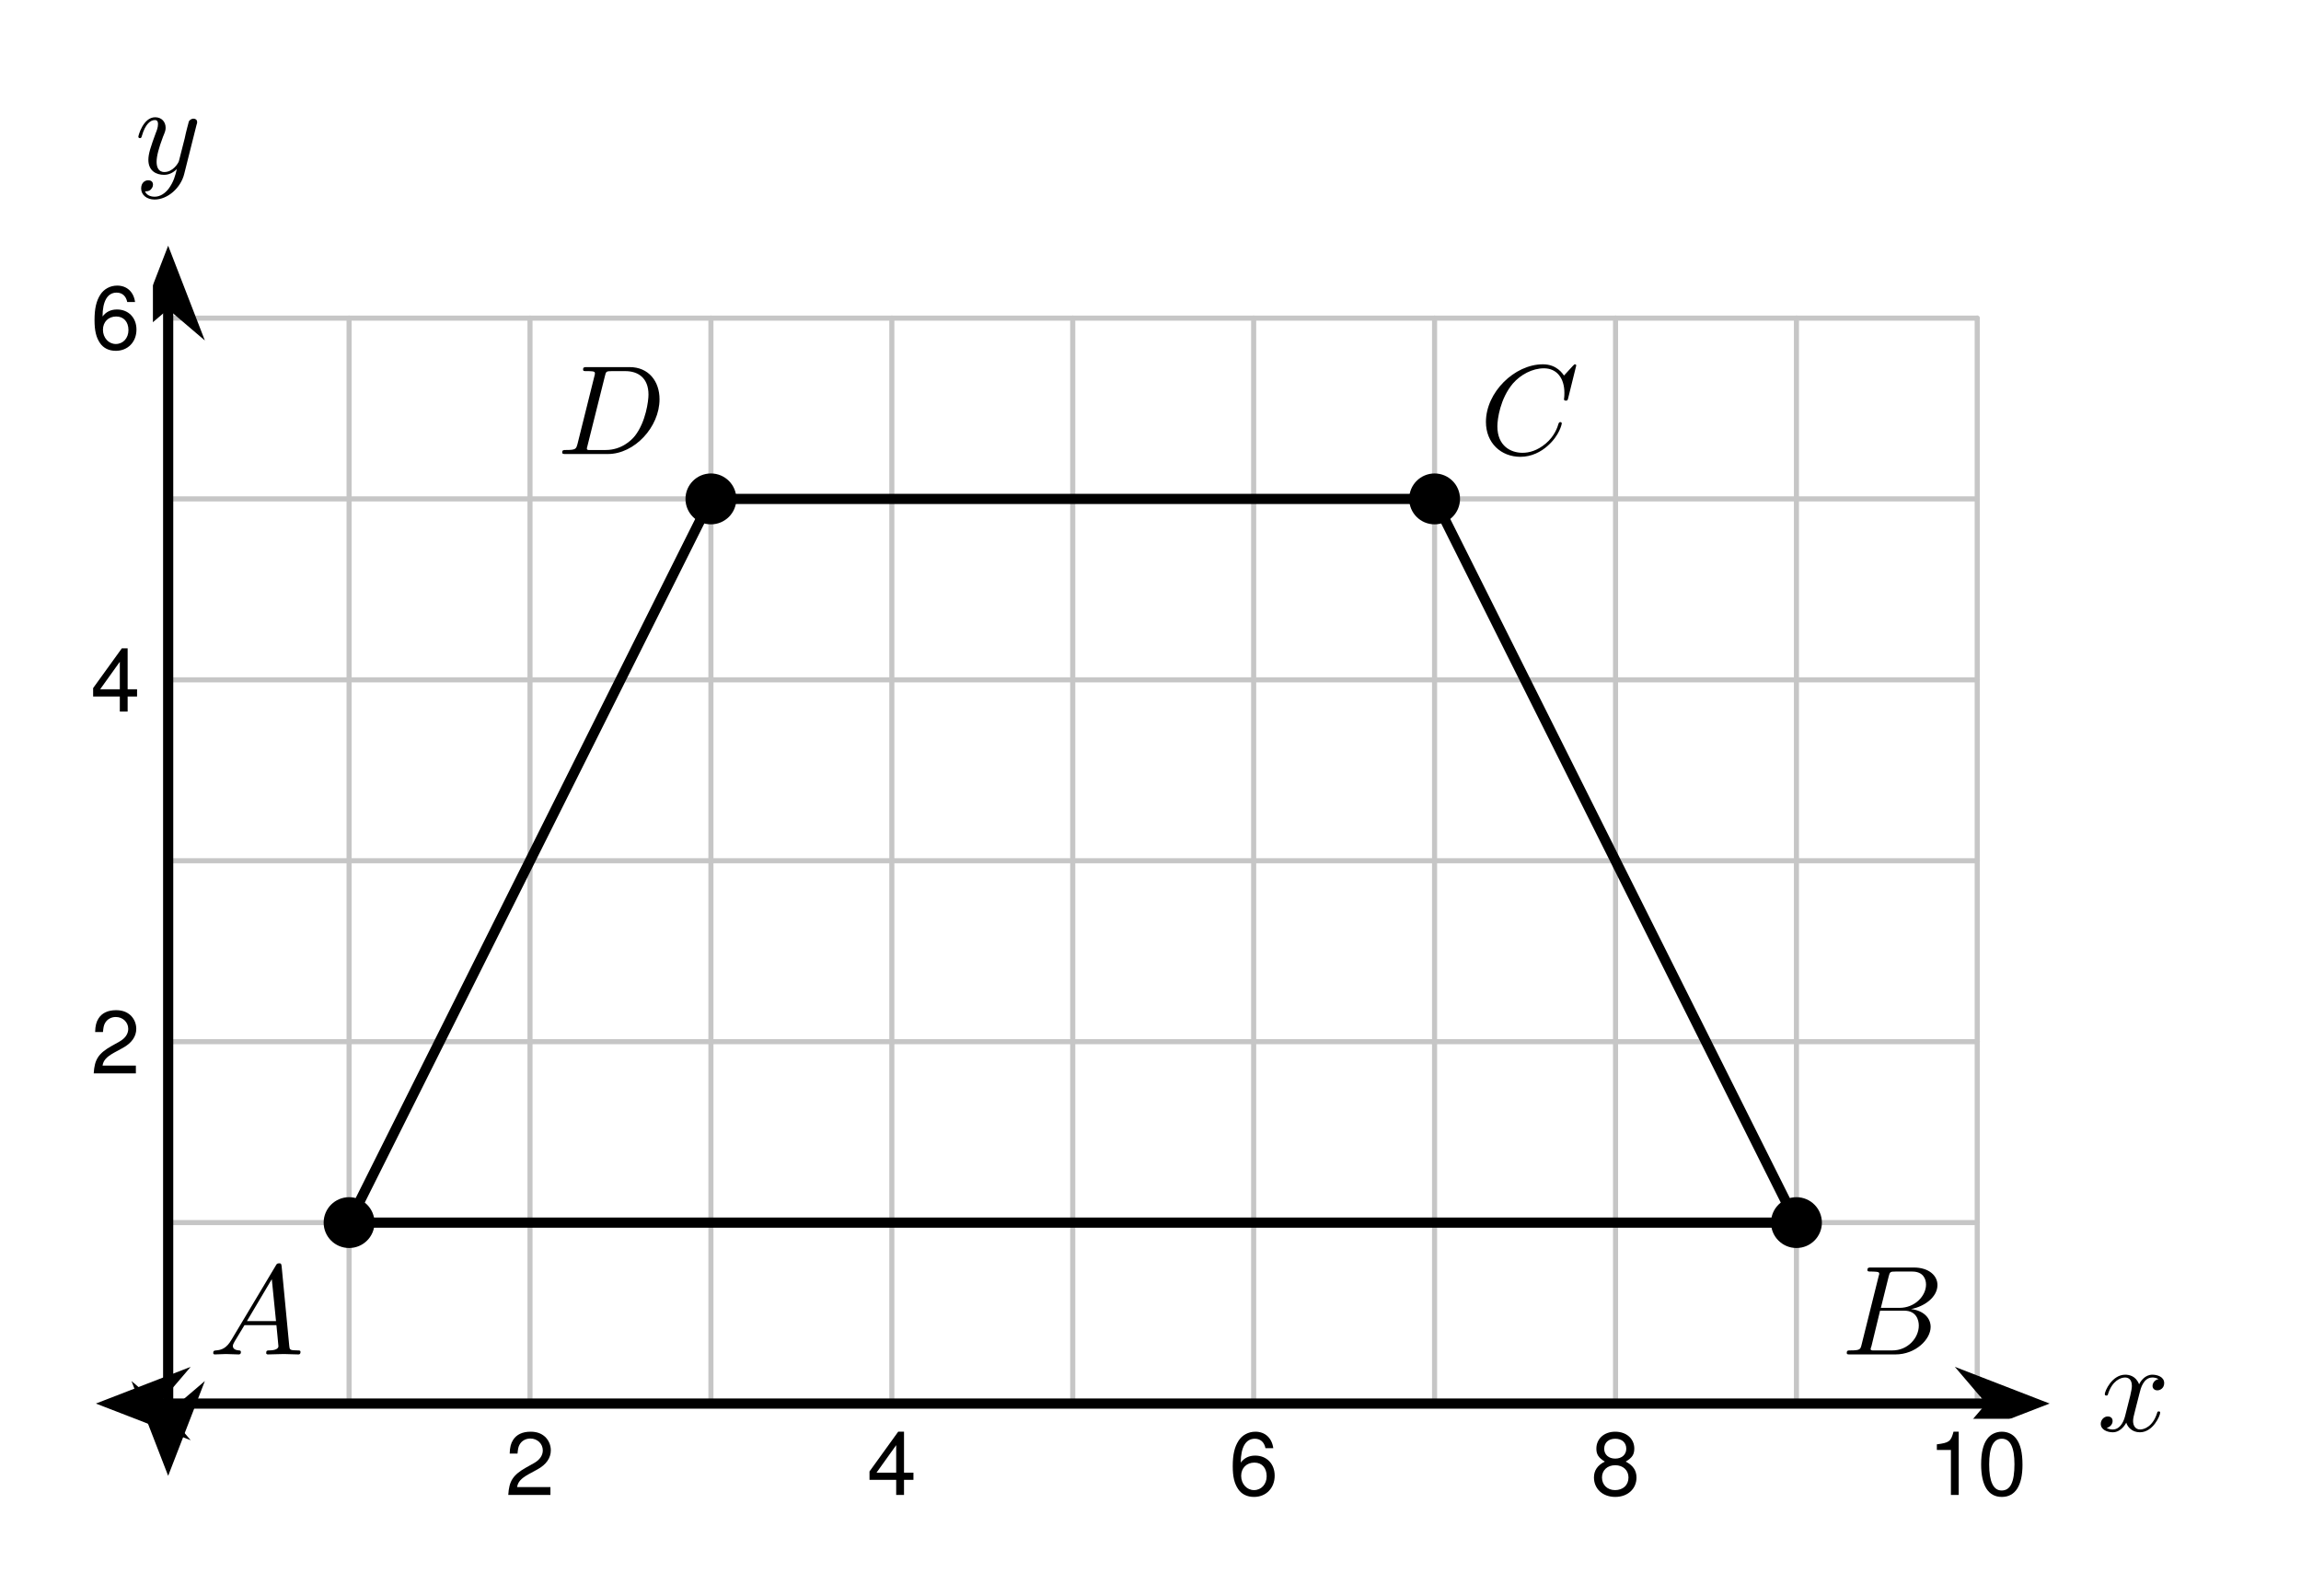
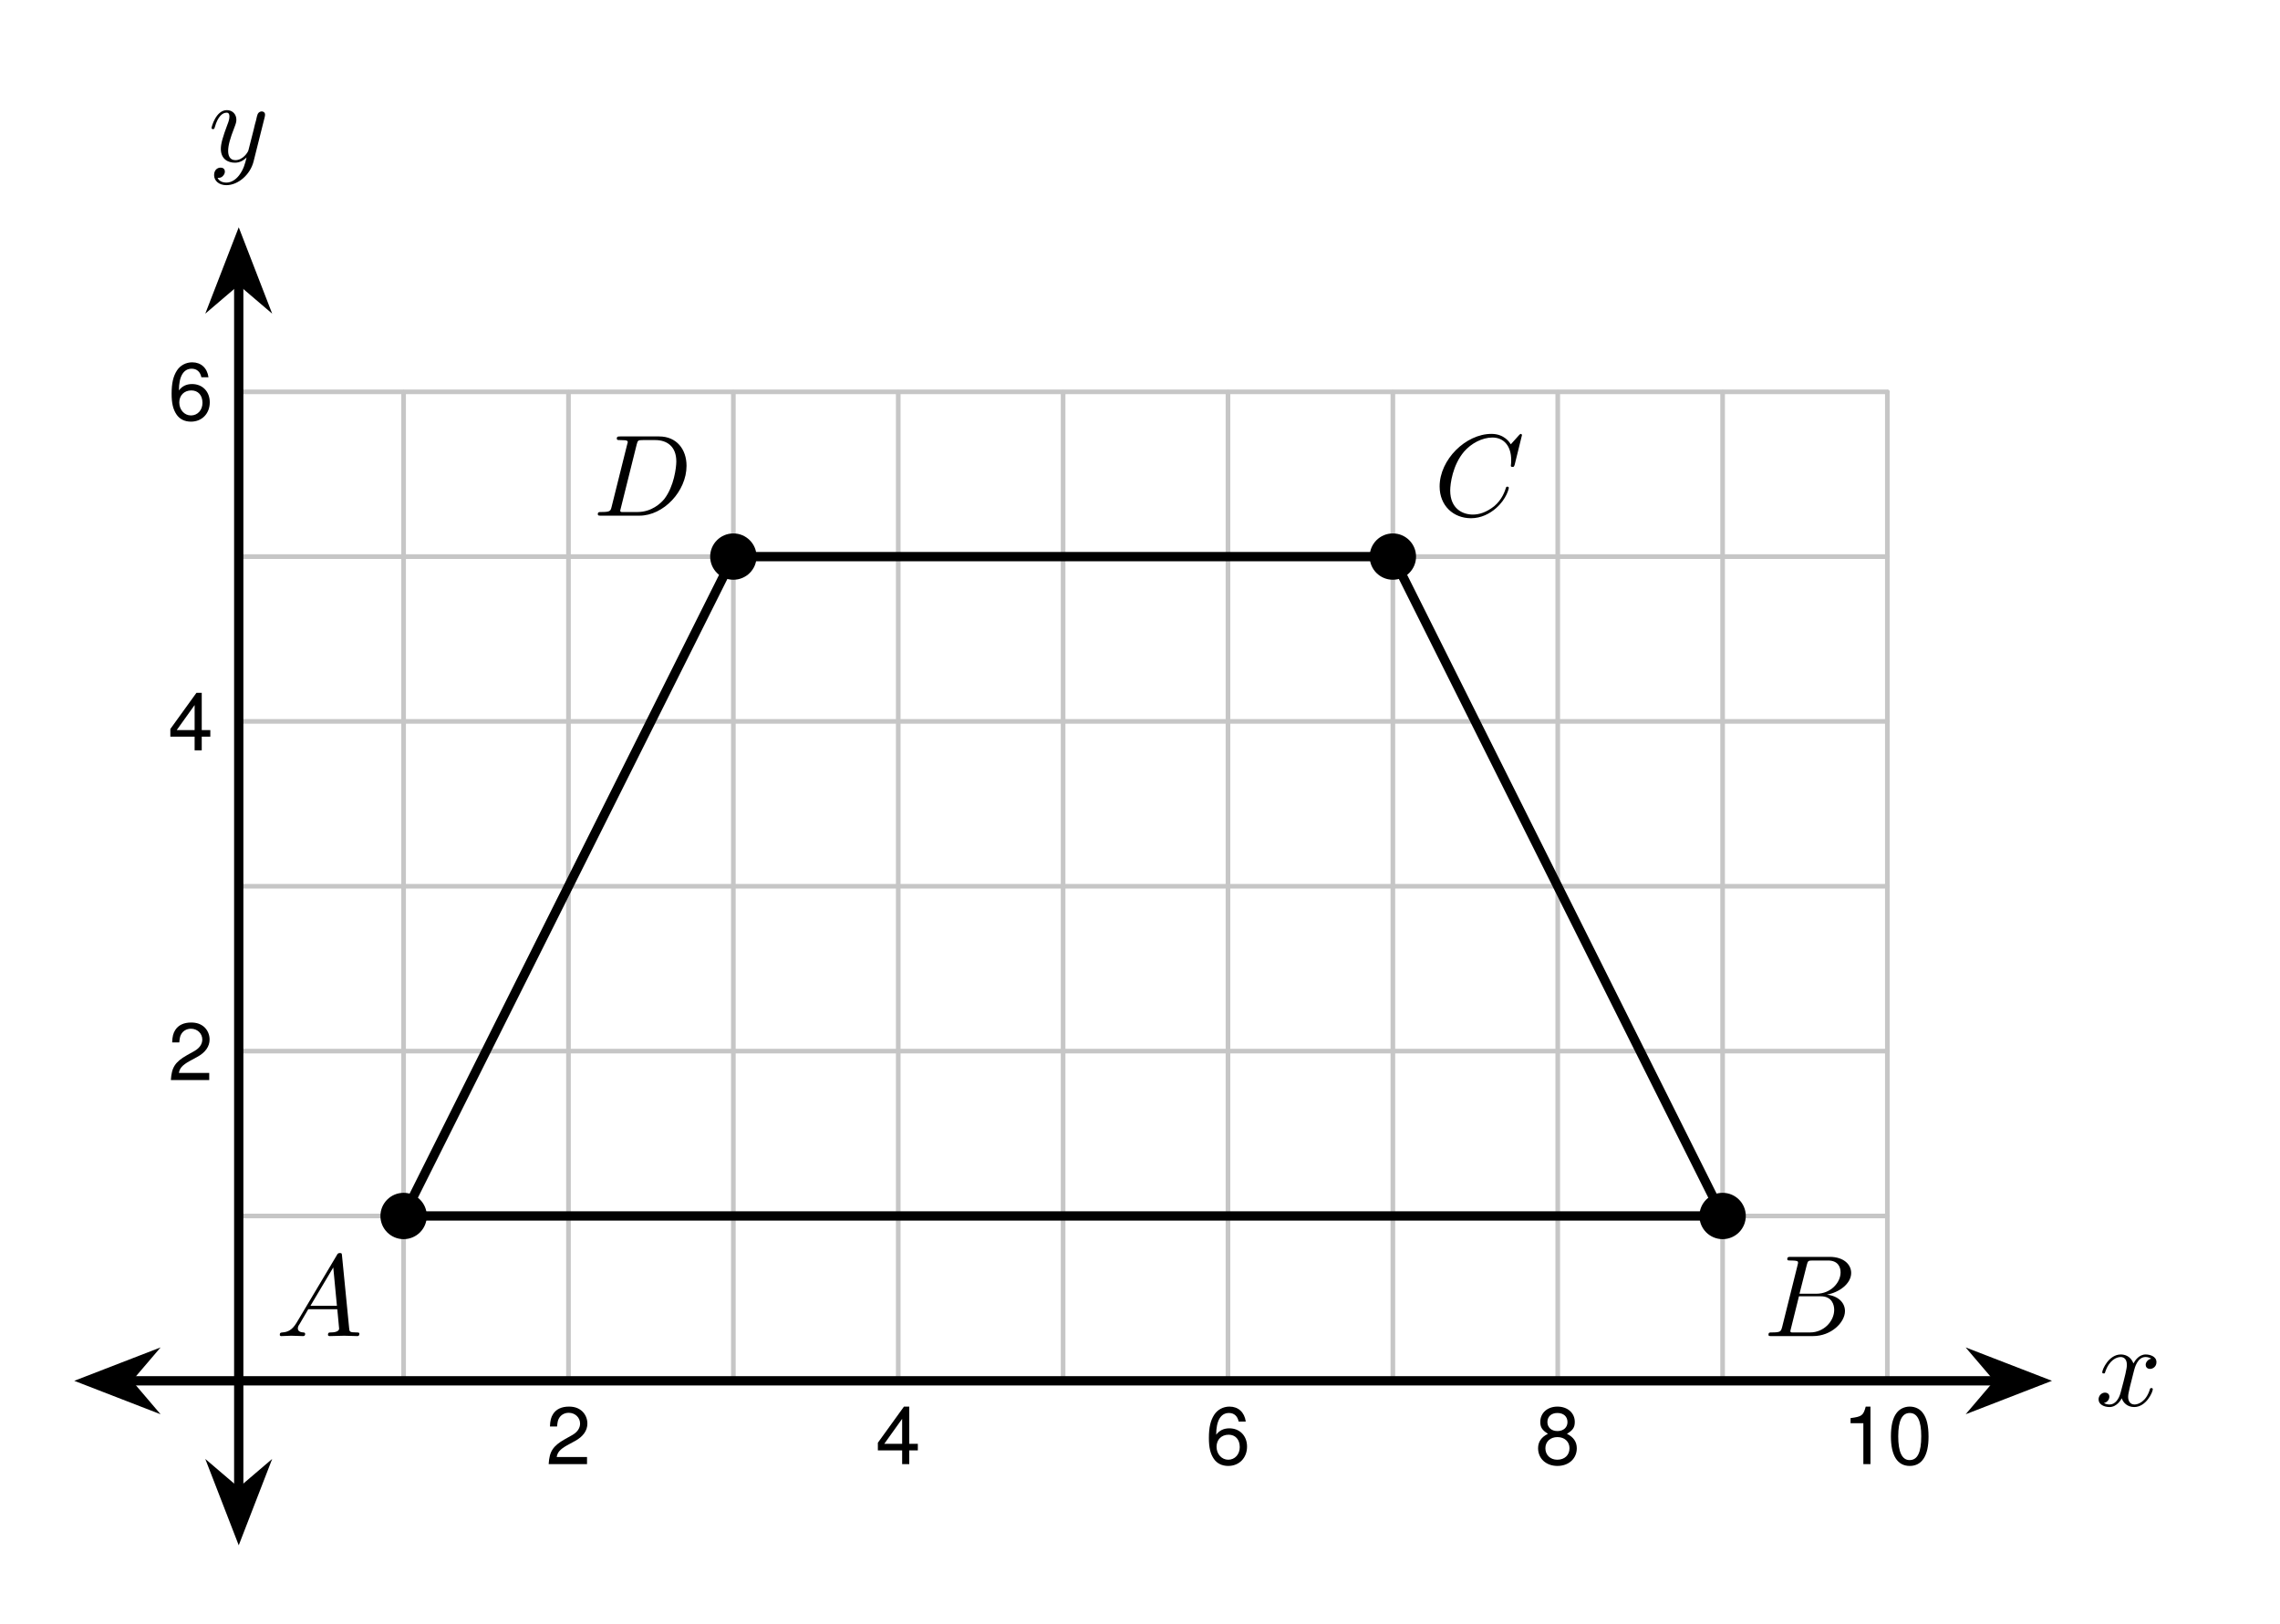
- <svg xmlns="http://www.w3.org/2000/svg" xmlns:xlink="http://www.w3.org/1999/xlink" width="179.155" height="124.23" viewBox="0 0 179.155 124.23">
+ <svg xmlns="http://www.w3.org/2000/svg" xmlns:xlink="http://www.w3.org/1999/xlink" width="195.113" height="138.953" viewBox="0 0 195.113 138.953">
  <defs>
    <g>
      <g id="glyph-0-0">
-         <path d="M 3.312 -2.984 C 3.375 -3.25 3.594 -4.156 4.297 -4.156 C 4.344 -4.156 4.578 -4.156 4.781 -4.031 C 4.5 -3.984 4.312 -3.734 4.312 -3.5 C 4.312 -3.344 4.422 -3.156 4.688 -3.156 C 4.906 -3.156 5.219 -3.328 5.219 -3.719 C 5.219 -4.234 4.641 -4.375 4.297 -4.375 C 3.719 -4.375 3.375 -3.859 3.266 -3.625 C 3.016 -4.281 2.484 -4.375 2.188 -4.375 C 1.156 -4.375 0.594 -3.094 0.594 -2.859 C 0.594 -2.75 0.688 -2.75 0.719 -2.75 C 0.797 -2.75 0.828 -2.781 0.844 -2.859 C 1.172 -3.906 1.828 -4.156 2.172 -4.156 C 2.359 -4.156 2.703 -4.078 2.703 -3.5 C 2.703 -3.188 2.531 -2.531 2.172 -1.141 C 2.016 -0.531 1.672 -0.109 1.234 -0.109 C 1.172 -0.109 0.938 -0.109 0.734 -0.234 C 0.984 -0.281 1.203 -0.5 1.203 -0.766 C 1.203 -1.047 0.984 -1.125 0.828 -1.125 C 0.531 -1.125 0.281 -0.859 0.281 -0.547 C 0.281 -0.094 0.781 0.109 1.219 0.109 C 1.875 0.109 2.234 -0.578 2.266 -0.641 C 2.375 -0.281 2.734 0.109 3.328 0.109 C 4.344 0.109 4.906 -1.172 4.906 -1.422 C 4.906 -1.516 4.828 -1.516 4.797 -1.516 C 4.703 -1.516 4.688 -1.469 4.672 -1.406 C 4.344 -0.344 3.672 -0.109 3.344 -0.109 C 2.969 -0.109 2.797 -0.422 2.797 -0.766 C 2.797 -0.984 2.859 -1.203 2.969 -1.641 Z M 3.312 -2.984 " />
+         <path d="M 3.312 -3 C 3.375 -3.25 3.609 -4.172 4.297 -4.172 C 4.344 -4.172 4.578 -4.172 4.797 -4.031 C 4.516 -3.984 4.312 -3.734 4.312 -3.5 C 4.312 -3.344 4.422 -3.156 4.688 -3.156 C 4.906 -3.156 5.234 -3.328 5.234 -3.734 C 5.234 -4.25 4.641 -4.391 4.312 -4.391 C 3.734 -4.391 3.391 -3.859 3.266 -3.625 C 3.016 -4.281 2.484 -4.391 2.188 -4.391 C 1.156 -4.391 0.594 -3.109 0.594 -2.859 C 0.594 -2.766 0.688 -2.766 0.719 -2.766 C 0.797 -2.766 0.828 -2.781 0.844 -2.875 C 1.188 -3.922 1.828 -4.172 2.172 -4.172 C 2.359 -4.172 2.703 -4.078 2.703 -3.5 C 2.703 -3.188 2.547 -2.531 2.172 -1.141 C 2.016 -0.531 1.672 -0.109 1.234 -0.109 C 1.172 -0.109 0.938 -0.109 0.734 -0.234 C 0.984 -0.281 1.203 -0.5 1.203 -0.781 C 1.203 -1.047 0.984 -1.125 0.828 -1.125 C 0.531 -1.125 0.281 -0.859 0.281 -0.547 C 0.281 -0.094 0.781 0.109 1.219 0.109 C 1.875 0.109 2.234 -0.578 2.266 -0.641 C 2.375 -0.281 2.734 0.109 3.328 0.109 C 4.359 0.109 4.922 -1.172 4.922 -1.422 C 4.922 -1.516 4.828 -1.516 4.797 -1.516 C 4.719 -1.516 4.688 -1.484 4.672 -1.406 C 4.344 -0.344 3.672 -0.109 3.359 -0.109 C 2.969 -0.109 2.812 -0.422 2.812 -0.766 C 2.812 -0.984 2.875 -1.203 2.969 -1.641 Z M 3.312 -3 " />
      </g>
      <g id="glyph-0-1">
-         <path d="M 4.812 -3.781 C 4.859 -3.906 4.859 -3.938 4.859 -4 C 4.859 -4.188 4.719 -4.266 4.562 -4.266 C 4.469 -4.266 4.312 -4.203 4.219 -4.062 C 4.203 -4.016 4.125 -3.703 4.078 -3.531 C 4.016 -3.266 3.938 -3 3.891 -2.734 L 3.438 -0.953 C 3.391 -0.797 2.969 -0.109 2.312 -0.109 C 1.812 -0.109 1.703 -0.547 1.703 -0.906 C 1.703 -1.359 1.875 -1.984 2.203 -2.859 C 2.375 -3.266 2.406 -3.375 2.406 -3.562 C 2.406 -4.016 2.094 -4.375 1.594 -4.375 C 0.656 -4.375 0.281 -2.938 0.281 -2.859 C 0.281 -2.75 0.391 -2.75 0.406 -2.75 C 0.5 -2.75 0.516 -2.781 0.562 -2.938 C 0.828 -3.859 1.234 -4.156 1.562 -4.156 C 1.641 -4.156 1.812 -4.156 1.812 -3.844 C 1.812 -3.594 1.719 -3.344 1.641 -3.156 C 1.25 -2.094 1.062 -1.531 1.062 -1.062 C 1.062 -0.188 1.688 0.109 2.281 0.109 C 2.672 0.109 3 -0.062 3.281 -0.344 C 3.156 0.172 3.031 0.656 2.641 1.188 C 2.375 1.531 2 1.812 1.547 1.812 C 1.406 1.812 0.953 1.781 0.797 1.391 C 0.953 1.391 1.078 1.391 1.219 1.281 C 1.312 1.188 1.422 1.062 1.422 0.875 C 1.422 0.562 1.156 0.531 1.047 0.531 C 0.828 0.531 0.5 0.688 0.5 1.172 C 0.5 1.672 0.938 2.031 1.547 2.031 C 2.562 2.031 3.594 1.125 3.859 0.016 Z M 4.812 -3.781 " />
+         <path d="M 4.828 -3.781 C 4.859 -3.922 4.859 -3.938 4.859 -4.016 C 4.859 -4.188 4.719 -4.281 4.578 -4.281 C 4.469 -4.281 4.312 -4.219 4.234 -4.062 C 4.203 -4.016 4.125 -3.703 4.094 -3.531 C 4.016 -3.281 3.953 -3 3.891 -2.734 L 3.438 -0.953 C 3.406 -0.797 2.969 -0.109 2.328 -0.109 C 1.812 -0.109 1.703 -0.547 1.703 -0.906 C 1.703 -1.375 1.875 -1.984 2.219 -2.859 C 2.375 -3.266 2.406 -3.375 2.406 -3.578 C 2.406 -4.016 2.094 -4.391 1.594 -4.391 C 0.656 -4.391 0.281 -2.953 0.281 -2.859 C 0.281 -2.766 0.391 -2.766 0.406 -2.766 C 0.5 -2.766 0.516 -2.781 0.562 -2.938 C 0.828 -3.875 1.234 -4.172 1.562 -4.172 C 1.641 -4.172 1.812 -4.172 1.812 -3.844 C 1.812 -3.609 1.719 -3.344 1.641 -3.156 C 1.25 -2.109 1.078 -1.531 1.078 -1.078 C 1.078 -0.188 1.703 0.109 2.281 0.109 C 2.672 0.109 3 -0.062 3.281 -0.344 C 3.156 0.172 3.031 0.672 2.641 1.188 C 2.375 1.531 2 1.812 1.547 1.812 C 1.406 1.812 0.969 1.781 0.797 1.406 C 0.953 1.406 1.078 1.406 1.219 1.281 C 1.312 1.188 1.422 1.062 1.422 0.875 C 1.422 0.562 1.156 0.531 1.047 0.531 C 0.828 0.531 0.5 0.688 0.5 1.172 C 0.5 1.672 0.938 2.031 1.547 2.031 C 2.562 2.031 3.594 1.125 3.875 0.016 Z M 4.828 -3.781 " />
      </g>
      <g id="glyph-0-2">
-         <path d="M 1.766 -1.141 C 1.375 -0.469 0.984 -0.344 0.562 -0.312 C 0.438 -0.297 0.344 -0.297 0.344 -0.109 C 0.344 -0.047 0.391 0 0.469 0 C 0.75 0 1.047 -0.031 1.328 -0.031 C 1.656 -0.031 2 0 2.312 0 C 2.375 0 2.5 0 2.5 -0.188 C 2.5 -0.297 2.422 -0.312 2.344 -0.312 C 2.125 -0.328 1.875 -0.406 1.875 -0.656 C 1.875 -0.766 1.938 -0.875 2.016 -1.016 L 2.781 -2.281 L 5.266 -2.281 C 5.281 -2.078 5.422 -0.734 5.422 -0.641 C 5.422 -0.344 4.906 -0.312 4.703 -0.312 C 4.562 -0.312 4.469 -0.312 4.469 -0.109 C 4.469 0 4.594 0 4.609 0 C 5.016 0 5.438 -0.031 5.844 -0.031 C 6.094 -0.031 6.719 0 6.969 0 C 7.031 0 7.141 0 7.141 -0.203 C 7.141 -0.312 7.047 -0.312 6.922 -0.312 C 6.297 -0.312 6.297 -0.375 6.266 -0.656 L 5.672 -6.859 C 5.641 -7.047 5.641 -7.094 5.484 -7.094 C 5.312 -7.094 5.281 -7.031 5.219 -6.922 Z M 2.969 -2.594 L 4.906 -5.859 L 5.234 -2.594 Z M 2.969 -2.594 " />
+         <path d="M 1.781 -1.141 C 1.375 -0.469 0.984 -0.344 0.562 -0.312 C 0.438 -0.297 0.344 -0.297 0.344 -0.109 C 0.344 -0.047 0.391 0 0.469 0 C 0.75 0 1.047 -0.031 1.328 -0.031 C 1.656 -0.031 2 0 2.328 0 C 2.375 0 2.516 0 2.516 -0.188 C 2.516 -0.297 2.422 -0.312 2.344 -0.312 C 2.125 -0.328 1.891 -0.406 1.891 -0.656 C 1.891 -0.781 1.938 -0.891 2.031 -1.016 L 2.781 -2.297 L 5.266 -2.297 C 5.281 -2.078 5.422 -0.734 5.422 -0.641 C 5.422 -0.344 4.906 -0.312 4.719 -0.312 C 4.578 -0.312 4.469 -0.312 4.469 -0.109 C 4.469 0 4.594 0 4.609 0 C 5.016 0 5.453 -0.031 5.859 -0.031 C 6.109 -0.031 6.734 0 6.969 0 C 7.031 0 7.156 0 7.156 -0.203 C 7.156 -0.312 7.047 -0.312 6.922 -0.312 C 6.312 -0.312 6.312 -0.375 6.281 -0.672 L 5.672 -6.859 C 5.656 -7.062 5.656 -7.109 5.484 -7.109 C 5.328 -7.109 5.281 -7.031 5.234 -6.938 Z M 2.969 -2.594 L 4.922 -5.875 L 5.234 -2.594 Z M 2.969 -2.594 " />
      </g>
      <g id="glyph-0-3">
-         <path d="M 1.578 -0.766 C 1.484 -0.391 1.469 -0.312 0.688 -0.312 C 0.516 -0.312 0.422 -0.312 0.422 -0.109 C 0.422 0 0.5 0 0.688 0 L 4.219 0 C 5.781 0 6.953 -1.172 6.953 -2.141 C 6.953 -2.859 6.375 -3.422 5.422 -3.531 C 6.453 -3.719 7.484 -4.453 7.484 -5.406 C 7.484 -6.125 6.828 -6.766 5.641 -6.766 L 2.312 -6.766 C 2.125 -6.766 2.031 -6.766 2.031 -6.562 C 2.031 -6.453 2.125 -6.453 2.312 -6.453 C 2.328 -6.453 2.516 -6.453 2.688 -6.438 C 2.859 -6.422 2.953 -6.406 2.953 -6.281 C 2.953 -6.234 2.938 -6.219 2.906 -6.094 Z M 3.078 -3.625 L 3.688 -6.078 C 3.781 -6.422 3.797 -6.453 4.234 -6.453 L 5.516 -6.453 C 6.375 -6.453 6.594 -5.875 6.594 -5.438 C 6.594 -4.562 5.734 -3.625 4.531 -3.625 Z M 2.641 -0.312 C 2.5 -0.312 2.484 -0.312 2.422 -0.312 C 2.312 -0.328 2.281 -0.344 2.281 -0.422 C 2.281 -0.453 2.281 -0.469 2.344 -0.641 L 3.016 -3.406 L 4.891 -3.406 C 5.844 -3.406 6.031 -2.672 6.031 -2.25 C 6.031 -1.266 5.156 -0.312 3.984 -0.312 Z M 2.641 -0.312 " />
+         <path d="M 1.594 -0.781 C 1.484 -0.391 1.469 -0.312 0.688 -0.312 C 0.516 -0.312 0.422 -0.312 0.422 -0.109 C 0.422 0 0.5 0 0.688 0 L 4.234 0 C 5.797 0 6.969 -1.172 6.969 -2.141 C 6.969 -2.859 6.391 -3.438 5.422 -3.547 C 6.453 -3.734 7.5 -4.469 7.5 -5.406 C 7.5 -6.141 6.844 -6.781 5.656 -6.781 L 2.328 -6.781 C 2.141 -6.781 2.031 -6.781 2.031 -6.578 C 2.031 -6.469 2.125 -6.469 2.312 -6.469 C 2.328 -6.469 2.516 -6.469 2.688 -6.453 C 2.875 -6.422 2.953 -6.422 2.953 -6.297 C 2.953 -6.25 2.953 -6.219 2.922 -6.109 Z M 3.078 -3.625 L 3.703 -6.094 C 3.797 -6.438 3.812 -6.469 4.234 -6.469 L 5.516 -6.469 C 6.391 -6.469 6.594 -5.891 6.594 -5.453 C 6.594 -4.578 5.75 -3.625 4.531 -3.625 Z M 2.641 -0.312 C 2.5 -0.312 2.484 -0.312 2.422 -0.312 C 2.328 -0.328 2.297 -0.344 2.297 -0.422 C 2.297 -0.453 2.297 -0.469 2.344 -0.641 L 3.031 -3.406 L 4.906 -3.406 C 5.859 -3.406 6.047 -2.672 6.047 -2.25 C 6.047 -1.266 5.156 -0.312 3.984 -0.312 Z M 2.641 -0.312 " />
      </g>
      <g id="glyph-0-4">
-         <path d="M 7.531 -6.891 C 7.531 -6.922 7.516 -6.984 7.422 -6.984 C 7.391 -6.984 7.375 -6.969 7.266 -6.859 L 6.578 -6.109 C 6.484 -6.234 6.031 -6.984 4.938 -6.984 C 2.719 -6.984 0.5 -4.797 0.5 -2.5 C 0.5 -0.859 1.672 0.219 3.188 0.219 C 4.047 0.219 4.797 -0.172 5.312 -0.641 C 6.234 -1.453 6.406 -2.344 6.406 -2.375 C 6.406 -2.484 6.312 -2.484 6.297 -2.484 C 6.234 -2.484 6.188 -2.453 6.156 -2.375 C 6.078 -2.094 5.844 -1.391 5.156 -0.812 C 4.484 -0.25 3.859 -0.094 3.344 -0.094 C 2.453 -0.094 1.391 -0.609 1.391 -2.156 C 1.391 -2.719 1.609 -4.312 2.594 -5.484 C 3.203 -6.188 4.125 -6.672 5.016 -6.672 C 6.016 -6.672 6.609 -5.906 6.609 -4.766 C 6.609 -4.375 6.578 -4.359 6.578 -4.266 C 6.578 -4.156 6.688 -4.156 6.719 -4.156 C 6.859 -4.156 6.859 -4.188 6.906 -4.359 Z M 7.531 -6.891 " />
+         <path d="M 7.547 -6.891 C 7.547 -6.922 7.516 -7 7.438 -7 C 7.406 -7 7.391 -6.984 7.281 -6.875 L 6.594 -6.109 C 6.5 -6.25 6.047 -7 4.938 -7 C 2.734 -7 0.5 -4.797 0.5 -2.5 C 0.5 -0.859 1.672 0.219 3.188 0.219 C 4.047 0.219 4.797 -0.172 5.328 -0.641 C 6.25 -1.453 6.422 -2.344 6.422 -2.375 C 6.422 -2.484 6.312 -2.484 6.297 -2.484 C 6.234 -2.484 6.188 -2.453 6.172 -2.375 C 6.078 -2.094 5.859 -1.391 5.172 -0.812 C 4.484 -0.266 3.859 -0.094 3.344 -0.094 C 2.453 -0.094 1.406 -0.609 1.406 -2.156 C 1.406 -2.719 1.609 -4.328 2.594 -5.484 C 3.203 -6.188 4.141 -6.688 5.016 -6.688 C 6.031 -6.688 6.625 -5.922 6.625 -4.766 C 6.625 -4.375 6.594 -4.359 6.594 -4.266 C 6.594 -4.172 6.703 -4.172 6.734 -4.172 C 6.859 -4.172 6.859 -4.188 6.922 -4.359 Z M 7.547 -6.891 " />
      </g>
      <g id="glyph-0-5">
-         <path d="M 1.578 -0.766 C 1.469 -0.391 1.453 -0.312 0.672 -0.312 C 0.5 -0.312 0.391 -0.312 0.391 -0.125 C 0.391 0 0.484 0 0.672 0 L 3.953 0 C 6.016 0 7.969 -2.094 7.969 -4.266 C 7.969 -5.656 7.125 -6.766 5.641 -6.766 L 2.312 -6.766 C 2.125 -6.766 2.016 -6.766 2.016 -6.578 C 2.016 -6.453 2.094 -6.453 2.297 -6.453 C 2.422 -6.453 2.609 -6.453 2.719 -6.438 C 2.875 -6.422 2.938 -6.391 2.938 -6.281 C 2.938 -6.234 2.938 -6.219 2.906 -6.094 Z M 3.719 -6.078 C 3.797 -6.422 3.828 -6.453 4.25 -6.453 L 5.312 -6.453 C 6.281 -6.453 7.109 -5.938 7.109 -4.625 C 7.109 -4.141 6.906 -2.516 6.062 -1.422 C 5.781 -1.062 5 -0.312 3.781 -0.312 L 2.656 -0.312 C 2.516 -0.312 2.5 -0.312 2.438 -0.312 C 2.344 -0.328 2.312 -0.344 2.312 -0.422 C 2.312 -0.453 2.312 -0.469 2.359 -0.641 Z M 3.719 -6.078 " />
+         <path d="M 1.578 -0.781 C 1.484 -0.391 1.453 -0.312 0.672 -0.312 C 0.5 -0.312 0.391 -0.312 0.391 -0.125 C 0.391 0 0.484 0 0.672 0 L 3.953 0 C 6.016 0 7.984 -2.094 7.984 -4.266 C 7.984 -5.672 7.141 -6.781 5.641 -6.781 L 2.312 -6.781 C 2.125 -6.781 2.016 -6.781 2.016 -6.594 C 2.016 -6.469 2.109 -6.469 2.297 -6.469 C 2.438 -6.469 2.609 -6.453 2.734 -6.453 C 2.891 -6.422 2.953 -6.406 2.953 -6.297 C 2.953 -6.25 2.938 -6.219 2.906 -6.109 Z M 3.719 -6.094 C 3.812 -6.438 3.828 -6.469 4.25 -6.469 L 5.312 -6.469 C 6.297 -6.469 7.109 -5.938 7.109 -4.641 C 7.109 -4.141 6.922 -2.516 6.078 -1.422 C 5.781 -1.062 5 -0.312 3.781 -0.312 L 2.656 -0.312 C 2.516 -0.312 2.5 -0.312 2.438 -0.312 C 2.344 -0.328 2.312 -0.344 2.312 -0.422 C 2.312 -0.453 2.312 -0.469 2.359 -0.641 Z M 3.719 -6.094 " />
      </g>
      <g id="glyph-1-0">
        <path d="M 3.516 -0.609 L 0.922 -0.609 C 0.984 -1 1.203 -1.266 1.812 -1.609 L 2.5 -1.984 C 3.188 -2.359 3.547 -2.875 3.547 -3.469 C 3.547 -3.891 3.375 -4.266 3.094 -4.531 C 2.797 -4.797 2.438 -4.922 1.969 -4.922 C 1.344 -4.922 0.875 -4.703 0.609 -4.281 C 0.438 -4.016 0.359 -3.719 0.344 -3.219 L 0.953 -3.219 C 0.984 -3.547 1.016 -3.75 1.109 -3.906 C 1.266 -4.203 1.578 -4.391 1.953 -4.391 C 2.5 -4.391 2.922 -3.984 2.922 -3.469 C 2.922 -3.078 2.688 -2.734 2.25 -2.484 L 1.609 -2.125 C 0.594 -1.547 0.297 -1.078 0.234 0 L 3.516 0 Z M 3.516 -0.609 " />
      </g>
      <g id="glyph-1-1">
        <path d="M 2.266 -1.172 L 2.266 0 L 2.875 0 L 2.875 -1.172 L 3.609 -1.172 L 3.609 -1.734 L 2.875 -1.734 L 2.875 -4.922 L 2.422 -4.922 L 0.188 -1.828 L 0.188 -1.172 Z M 2.266 -1.734 L 0.734 -1.734 L 2.266 -3.875 Z M 2.266 -1.734 " />
      </g>
      <g id="glyph-1-2">
        <path d="M 3.453 -3.641 C 3.344 -4.438 2.812 -4.922 2.062 -4.922 C 1.516 -4.922 1.031 -4.656 0.75 -4.219 C 0.438 -3.734 0.297 -3.141 0.297 -2.234 C 0.297 -1.422 0.422 -0.891 0.719 -0.453 C 0.984 -0.062 1.406 0.156 1.953 0.156 C 2.891 0.156 3.562 -0.531 3.562 -1.5 C 3.562 -2.422 2.938 -3.062 2.047 -3.062 C 1.562 -3.062 1.188 -2.875 0.922 -2.516 C 0.922 -3.719 1.312 -4.375 2.016 -4.375 C 2.453 -4.375 2.75 -4.109 2.844 -3.641 Z M 1.984 -2.516 C 2.562 -2.516 2.938 -2.109 2.938 -1.453 C 2.938 -0.828 2.516 -0.375 1.953 -0.375 C 1.391 -0.375 0.953 -0.859 0.953 -1.484 C 0.953 -2.094 1.375 -2.516 1.984 -2.516 Z M 1.984 -2.516 " />
      </g>
      <g id="glyph-1-3">
        <path d="M 2.719 -2.594 C 3.219 -2.891 3.391 -3.141 3.391 -3.609 C 3.391 -4.375 2.781 -4.922 1.906 -4.922 C 1.047 -4.922 0.438 -4.375 0.438 -3.609 C 0.438 -3.156 0.594 -2.906 1.094 -2.594 C 0.531 -2.312 0.25 -1.906 0.25 -1.359 C 0.25 -0.469 0.938 0.156 1.906 0.156 C 2.875 0.156 3.562 -0.469 3.562 -1.359 C 3.562 -1.906 3.281 -2.312 2.719 -2.594 Z M 1.906 -4.375 C 2.422 -4.375 2.766 -4.078 2.766 -3.594 C 2.766 -3.141 2.422 -2.828 1.906 -2.828 C 1.391 -2.828 1.047 -3.141 1.047 -3.594 C 1.047 -4.078 1.391 -4.375 1.906 -4.375 Z M 1.906 -2.312 C 2.516 -2.312 2.938 -1.922 2.938 -1.359 C 2.938 -0.766 2.516 -0.375 1.891 -0.375 C 1.297 -0.375 0.875 -0.781 0.875 -1.359 C 0.875 -1.922 1.297 -2.312 1.906 -2.312 Z M 1.906 -2.312 " />
      </g>
      <g id="glyph-1-4">
        <path d="M 1.797 -3.5 L 1.797 0 L 2.406 0 L 2.406 -4.922 L 2 -4.922 C 1.797 -4.156 1.656 -4.062 0.703 -3.938 L 0.703 -3.5 Z M 1.797 -3.5 " />
      </g>
      <g id="glyph-1-5">
        <path d="M 1.906 -4.922 C 1.453 -4.922 1.031 -4.719 0.781 -4.375 C 0.453 -3.953 0.297 -3.281 0.297 -2.375 C 0.297 -0.719 0.859 0.156 1.906 0.156 C 2.953 0.156 3.516 -0.719 3.516 -2.344 C 3.516 -3.297 3.359 -3.938 3.031 -4.375 C 2.781 -4.719 2.375 -4.922 1.906 -4.922 Z M 1.906 -4.375 C 2.562 -4.375 2.891 -3.719 2.891 -2.391 C 2.891 -1 2.578 -0.344 1.891 -0.344 C 1.25 -0.344 0.922 -1.031 0.922 -2.375 C 0.922 -3.719 1.25 -4.375 1.906 -4.375 Z M 1.906 -4.375 " />
      </g>
    </g>
    <clipPath id="clip-0">
-       <path clip-rule="nonzero" d="M 0.133 96 L 25 96 L 25 123 L 0.133 123 Z M 0.133 96 " />
-     </clipPath>
-     <clipPath id="clip-1">
-       <path clip-rule="nonzero" d="M 0.133 97 L 27 97 L 27 123.465 L 0.133 123.465 Z M 0.133 97 " />
-     </clipPath>
-     <clipPath id="clip-2">
-       <path clip-rule="nonzero" d="M 0.133 9 L 27 9 L 27 37 L 0.133 37 Z M 0.133 9 " />
+       <path clip-rule="nonzero" d="M 7 114 L 34 114 L 34 138.613 L 7 138.613 Z M 7 114 " />
    </clipPath>
  </defs>
-   <path fill="none" stroke-width="0.399" stroke-linecap="round" stroke-linejoin="round" stroke="rgb(77.499%, 77.499%, 77.499%)" stroke-opacity="1" stroke-miterlimit="10" d="M -0.001 -0.002 L 141.736 -0.002 M -0.001 14.172 L 141.736 14.172 M -0.001 28.345 L 141.736 28.345 M -0.001 42.522 L 141.736 42.522 M -0.001 56.695 L 141.736 56.695 M -0.001 70.868 L 141.736 70.868 M -0.001 85.03 L 141.736 85.03 M -0.001 -0.002 L -0.001 85.042 M 14.172 -0.002 L 14.172 85.042 M 28.346 -0.002 L 28.346 85.042 M 42.519 -0.002 L 42.519 85.042 M 56.692 -0.002 L 56.692 85.042 M 70.865 -0.002 L 70.865 85.042 M 85.039 -0.002 L 85.039 85.042 M 99.212 -0.002 L 99.212 85.042 M 113.389 -0.002 L 113.389 85.042 M 127.562 -0.002 L 127.562 85.042 M 141.724 -0.002 L 141.724 85.042 " transform="matrix(0.99384, 0, 0, -0.99384, 13.09455, 109.2757)" />
-   <path fill="none" stroke-width="0.797" stroke-linecap="round" stroke-linejoin="round" stroke="rgb(0%, 0%, 0%)" stroke-opacity="1" stroke-miterlimit="10" d="M -1.015 -0.002 L 142.75 -0.002 " transform="matrix(0.99384, 0, 0, -0.99384, 13.09455, 109.2757)" />
-   <path fill-rule="nonzero" fill="rgb(0%, 0%, 0%)" fill-opacity="1" d="M 8.562 109.277 L 13.527 111.199 L 11.887 109.277 L 13.527 107.355 Z M 8.562 109.277 " />
+   <path fill="none" stroke-width="0.399" stroke-linecap="round" stroke-linejoin="round" stroke="rgb(77.499%, 77.499%, 77.499%)" stroke-opacity="1" stroke-miterlimit="10" d="M -0 0.001 L 141.735 0.001 M -0 14.175 L 141.735 14.175 M -0 28.349 L 141.735 28.349 M -0 42.522 L 141.735 42.522 M -0 56.696 L 141.735 56.696 M -0 70.865 L 141.735 70.865 M -0 85.031 L 141.735 85.031 M -0 0.001 L -0 85.039 M 14.173 0.001 L 14.173 85.039 M 28.347 0.001 L 28.347 85.039 M 42.52 0.001 L 42.52 85.039 M 56.694 0.001 L 56.694 85.039 M 70.867 0.001 L 70.867 85.039 M 85.041 0.001 L 85.041 85.039 M 99.214 0.001 L 99.214 85.039 M 113.388 0.001 L 113.388 85.039 M 127.561 0.001 L 127.561 85.039 M 141.723 0.001 L 141.723 85.039 " transform="matrix(0.995474, 0, 0, -0.995474, 20.43012, 118.1851)" />
+   <path fill="none" stroke-width="0.797" stroke-linecap="round" stroke-linejoin="round" stroke="rgb(0%, 0%, 0%)" stroke-opacity="1" stroke-miterlimit="10" d="M -9.497 0.001 L 151.227 0.001 " transform="matrix(0.995474, 0, 0, -0.995474, 20.43012, 118.1851)" />
+   <path fill-rule="nonzero" fill="rgb(0%, 0%, 0%)" fill-opacity="1" stroke-width="0.797" stroke-linecap="round" stroke-linejoin="miter" stroke="rgb(0%, 0%, 0%)" stroke-opacity="1" stroke-miterlimit="10" d="M 6.259 -0.001 L 1.268 1.933 L 2.916 -0.001 L 1.268 -1.932 Z M 6.259 -0.001 " transform="matrix(-0.995474, 0, 0, 0.995474, 13.68375, 118.1851)" />
+   <path fill-rule="nonzero" fill="rgb(0%, 0%, 0%)" fill-opacity="1" stroke-width="0.797" stroke-linecap="round" stroke-linejoin="miter" stroke="rgb(0%, 0%, 0%)" stroke-opacity="1" stroke-miterlimit="10" d="M 6.259 0.001 L 1.268 1.932 L 2.916 0.001 L 1.268 -1.933 Z M 6.259 0.001 " transform="matrix(0.995474, 0, 0, -0.995474, 168.269, 118.1851)" />
+   <g fill="rgb(0%, 0%, 0%)" fill-opacity="1">
+     <use xlink:href="#glyph-0-0" x="179.306" y="120.32" />
+   </g>
+   <path fill="none" stroke-width="0.797" stroke-linecap="round" stroke-linejoin="round" stroke="rgb(0%, 0%, 0%)" stroke-opacity="1" stroke-miterlimit="10" d="M -0 -9.495 L -0 94.535 " transform="matrix(0.995474, 0, 0, -0.995474, 20.43012, 118.1851)" />
+   <path fill-rule="nonzero" fill="rgb(0%, 0%, 0%)" fill-opacity="1" d="M 20.43 131.164 L 22.355 126.191 L 20.43 127.836 L 18.504 126.191 Z M 20.43 131.164 " />
  <g clip-path="url(#clip-0)">
-     <path fill="none" stroke-width="0.797" stroke-linecap="round" stroke-linejoin="miter" stroke="rgb(0%, 0%, 0%)" stroke-opacity="1" stroke-miterlimit="10" d="M 6.261 0.002 L 1.265 1.935 L 2.916 0.002 L 1.265 -1.932 Z M 6.261 0.002 " transform="matrix(-0.99384, 0, 0, 0.99384, 14.78499, 109.2757)" />
+     <path fill="none" stroke-width="0.797" stroke-linecap="round" stroke-linejoin="miter" stroke="rgb(0%, 0%, 0%)" stroke-opacity="1" stroke-miterlimit="10" d="M 6.261 -0 L 1.266 1.934 L 2.918 -0 L 1.266 -1.935 Z M 6.261 -0 " transform="matrix(0, 0.995474, 0.995474, 0, 20.43012, 124.9314)" />
  </g>
-   <path fill-rule="nonzero" fill="rgb(0%, 0%, 0%)" fill-opacity="1" stroke-width="0.797" stroke-linecap="round" stroke-linejoin="miter" stroke="rgb(0%, 0%, 0%)" stroke-opacity="1" stroke-miterlimit="10" d="M 6.262 -0.002 L 1.266 1.932 L 2.917 -0.002 L 1.266 -1.935 Z M 6.262 -0.002 " transform="matrix(0.99384, 0, 0, -0.99384, 152.265, 109.2757)" />
+   <path fill-rule="nonzero" fill="rgb(0%, 0%, 0%)" fill-opacity="1" stroke-width="0.797" stroke-linecap="round" stroke-linejoin="miter" stroke="rgb(0%, 0%, 0%)" stroke-opacity="1" stroke-miterlimit="10" d="M 6.261 0 L 1.265 1.935 L 2.917 0 L 1.265 -1.934 Z M 6.261 0 " transform="matrix(0, -0.995474, -0.995474, 0, 20.43012, 26.78318)" />
  <g fill="rgb(0%, 0%, 0%)" fill-opacity="1">
-     <use xlink:href="#glyph-0-0" x="163.284" y="111.406" />
+     <use xlink:href="#glyph-0-1" x="17.821" y="13.817" />
  </g>
-   <path fill="none" stroke-width="0.797" stroke-linecap="round" stroke-linejoin="round" stroke="rgb(0%, 0%, 0%)" stroke-opacity="1" stroke-miterlimit="10" d="M -0.001 -1.016 L -0.001 86.056 " transform="matrix(0.99384, 0, 0, -0.99384, 13.09455, 109.2757)" />
-   <path fill-rule="nonzero" fill="rgb(0%, 0%, 0%)" fill-opacity="1" d="M 13.094 113.809 L 15.016 108.844 L 13.094 110.484 L 11.172 108.844 Z M 13.094 113.809 " />
-   <g clip-path="url(#clip-1)">
-     <path fill="none" stroke-width="0.797" stroke-linecap="round" stroke-linejoin="miter" stroke="rgb(0%, 0%, 0%)" stroke-opacity="1" stroke-miterlimit="10" d="M 6.262 -0.001 L 1.266 1.933 L 2.917 -0.001 L 1.266 -1.935 Z M 6.262 -0.001 " transform="matrix(0, 0.99384, 0.99384, 0, 13.09455, 107.5853)" />
+   <path fill-rule="nonzero" fill="rgb(100%, 100%, 100%)" fill-opacity="1" d="M 45.727 126.305 L 51.57 126.305 L 51.57 119.375 L 45.727 119.375 Z M 45.727 126.305 " />
+   <g fill="rgb(0%, 0%, 0%)" fill-opacity="1">
+     <use xlink:href="#glyph-1-0" x="46.719" y="125.313" />
  </g>
-   <path fill-rule="nonzero" fill="rgb(0%, 0%, 0%)" fill-opacity="1" d="M 13.094 20.227 L 11.172 25.191 L 13.094 23.551 L 15.016 25.191 Z M 13.094 20.227 " />
-   <g clip-path="url(#clip-2)">
-     <path fill="none" stroke-width="0.797" stroke-linecap="round" stroke-linejoin="miter" stroke="rgb(0%, 0%, 0%)" stroke-opacity="1" stroke-miterlimit="10" d="M 6.262 0.001 L 1.266 1.935 L 2.917 0.001 L 1.266 -1.933 Z M 6.262 0.001 " transform="matrix(0, -0.99384, -0.99384, 0, 13.09455, 26.4496)" />
+   <path fill-rule="nonzero" fill="rgb(100%, 100%, 100%)" fill-opacity="1" d="M 73.945 126.305 L 79.789 126.305 L 79.789 119.375 L 73.945 119.375 Z M 73.945 126.305 " />
+   <g fill="rgb(0%, 0%, 0%)" fill-opacity="1">
+     <use xlink:href="#glyph-1-1" x="74.936" y="125.313" />
  </g>
+   <path fill-rule="nonzero" fill="rgb(100%, 100%, 100%)" fill-opacity="1" d="M 102.164 126.449 L 108.008 126.449 L 108.008 119.375 L 102.164 119.375 Z M 102.164 126.449 " />
  <g fill="rgb(0%, 0%, 0%)" fill-opacity="1">
-     <use xlink:href="#glyph-0-1" x="10.49" y="13.504" />
+     <use xlink:href="#glyph-1-2" x="103.155" y="125.313" />
  </g>
-   <path fill-rule="nonzero" fill="rgb(100%, 100%, 100%)" fill-opacity="1" d="M 38.352 117.383 L 44.184 117.383 L 44.184 110.465 L 38.352 110.465 Z M 38.352 117.383 " />
+   <path fill-rule="nonzero" fill="rgb(100%, 100%, 100%)" fill-opacity="1" d="M 130.383 126.449 L 136.227 126.449 L 136.227 119.375 L 130.383 119.375 Z M 130.383 126.449 " />
  <g fill="rgb(0%, 0%, 0%)" fill-opacity="1">
-     <use xlink:href="#glyph-1-0" x="39.34" y="116.392" />
+     <use xlink:href="#glyph-1-3" x="131.373" y="125.313" />
  </g>
-   <path fill-rule="nonzero" fill="rgb(100%, 100%, 100%)" fill-opacity="1" d="M 66.523 117.383 L 72.355 117.383 L 72.355 110.465 L 66.523 110.465 Z M 66.523 117.383 " />
+   <path fill-rule="nonzero" fill="rgb(100%, 100%, 100%)" fill-opacity="1" d="M 156.672 126.449 L 166.375 126.449 L 166.375 119.375 L 156.672 119.375 Z M 156.672 126.449 " />
  <g fill="rgb(0%, 0%, 0%)" fill-opacity="1">
-     <use xlink:href="#glyph-1-1" x="67.511" y="116.392" />
+     <use xlink:href="#glyph-1-4" x="157.661" y="125.313" />
+     <use xlink:href="#glyph-1-5" x="161.521" y="125.313" />
  </g>
-   <path fill-rule="nonzero" fill="rgb(100%, 100%, 100%)" fill-opacity="1" d="M 94.695 117.523 L 100.527 117.523 L 100.527 110.465 L 94.695 110.465 Z M 94.695 117.523 " />
+   <path fill-rule="nonzero" fill="rgb(100%, 100%, 100%)" fill-opacity="1" d="M 13.398 93.43 L 19.238 93.43 L 19.238 86.5 L 13.398 86.5 Z M 13.398 93.43 " />
  <g fill="rgb(0%, 0%, 0%)" fill-opacity="1">
-     <use xlink:href="#glyph-1-2" x="95.684" y="116.392" />
+     <use xlink:href="#glyph-1-0" x="14.389" y="92.44" />
  </g>
-   <path fill-rule="nonzero" fill="rgb(100%, 100%, 100%)" fill-opacity="1" d="M 122.867 117.523 L 128.699 117.523 L 128.699 110.465 L 122.867 110.465 Z M 122.867 117.523 " />
+   <path fill-rule="nonzero" fill="rgb(100%, 100%, 100%)" fill-opacity="1" d="M 13.398 65.215 L 19.238 65.215 L 19.238 58.281 L 13.398 58.281 Z M 13.398 65.215 " />
  <g fill="rgb(0%, 0%, 0%)" fill-opacity="1">
-     <use xlink:href="#glyph-1-3" x="123.855" y="116.392" />
+     <use xlink:href="#glyph-1-1" x="14.389" y="64.221" />
  </g>
-   <path fill-rule="nonzero" fill="rgb(100%, 100%, 100%)" fill-opacity="1" d="M 149.113 117.523 L 158.801 117.523 L 158.801 110.465 L 149.113 110.465 Z M 149.113 117.523 " />
+   <path fill-rule="nonzero" fill="rgb(100%, 100%, 100%)" fill-opacity="1" d="M 13.398 37.066 L 19.238 37.066 L 19.238 29.992 L 13.398 29.992 Z M 13.398 37.066 " />
  <g fill="rgb(0%, 0%, 0%)" fill-opacity="1">
-     <use xlink:href="#glyph-1-4" x="150.1" y="116.392" />
-     <use xlink:href="#glyph-1-5" x="153.954" y="116.392" />
+     <use xlink:href="#glyph-1-2" x="14.389" y="35.933" />
  </g>
-   <path fill-rule="nonzero" fill="rgb(100%, 100%, 100%)" fill-opacity="1" d="M 6.074 84.562 L 11.906 84.562 L 11.906 77.645 L 6.074 77.645 Z M 6.074 84.562 " />
+   <path fill="none" stroke-width="0.797" stroke-linecap="round" stroke-linejoin="round" stroke="rgb(0%, 0%, 0%)" stroke-opacity="1" stroke-miterlimit="10" d="M 14.173 14.175 L 127.561 14.175 L 99.214 70.865 L 42.52 70.865 Z M 14.173 14.175 " transform="matrix(0.995474, 0, 0, -0.995474, 20.43012, 118.1851)" />
+   <path fill-rule="nonzero" fill="rgb(0%, 0%, 0%)" fill-opacity="1" d="M 36.523 104.074 C 36.523 102.98 35.637 102.094 34.539 102.094 C 33.445 102.094 32.555 102.98 32.555 104.074 C 32.555 105.172 33.445 106.059 34.539 106.059 C 35.637 106.059 36.523 105.172 36.523 104.074 Z M 36.523 104.074 " />
  <g fill="rgb(0%, 0%, 0%)" fill-opacity="1">
-     <use xlink:href="#glyph-1-0" x="7.063" y="83.573" />
+     <use xlink:href="#glyph-0-2" x="23.598" y="114.356" />
  </g>
-   <path fill-rule="nonzero" fill="rgb(100%, 100%, 100%)" fill-opacity="1" d="M 6.074 56.391 L 11.906 56.391 L 11.906 49.473 L 6.074 49.473 Z M 6.074 56.391 " />
+   <path fill-rule="nonzero" fill="rgb(0%, 0%, 0%)" fill-opacity="1" d="M 149.398 104.074 C 149.398 102.98 148.508 102.094 147.414 102.094 C 146.316 102.094 145.43 102.98 145.43 104.074 C 145.43 105.172 146.316 106.059 147.414 106.059 C 148.508 106.059 149.398 105.172 149.398 104.074 Z M 149.398 104.074 " />
  <g fill="rgb(0%, 0%, 0%)" fill-opacity="1">
-     <use xlink:href="#glyph-1-1" x="7.063" y="55.401" />
+     <use xlink:href="#glyph-0-3" x="150.916" y="114.356" />
  </g>
-   <path fill-rule="nonzero" fill="rgb(100%, 100%, 100%)" fill-opacity="1" d="M 6.074 28.289 L 11.906 28.289 L 11.906 21.23 L 6.074 21.23 Z M 6.074 28.289 " />
+   <path fill-rule="nonzero" fill="rgb(0%, 0%, 0%)" fill-opacity="1" d="M 121.18 47.641 C 121.18 46.543 120.289 45.656 119.195 45.656 C 118.098 45.656 117.211 46.543 117.211 47.641 C 117.211 48.734 118.098 49.621 119.195 49.621 C 120.289 49.621 121.18 48.734 121.18 47.641 Z M 121.18 47.641 " />
  <g fill="rgb(0%, 0%, 0%)" fill-opacity="1">
-     <use xlink:href="#glyph-1-2" x="7.063" y="27.158" />
+     <use xlink:href="#glyph-0-4" x="122.697" y="44.136" />
  </g>
-   <path fill="none" stroke-width="0.797" stroke-linecap="round" stroke-linejoin="round" stroke="rgb(0%, 0%, 0%)" stroke-opacity="1" stroke-miterlimit="10" d="M 14.172 14.172 L 127.562 14.172 L 99.212 70.868 L 42.519 70.868 Z M 14.172 14.172 " transform="matrix(0.99384, 0, 0, -0.99384, 13.09455, 109.2757)" />
-   <path fill-rule="nonzero" fill="rgb(0%, 0%, 0%)" fill-opacity="1" d="M 29.16 95.191 C 29.16 94.098 28.273 93.211 27.18 93.211 C 26.086 93.211 25.199 94.098 25.199 95.191 C 25.199 96.285 26.086 97.168 27.18 97.168 C 28.273 97.168 29.16 96.285 29.16 95.191 Z M 29.16 95.191 " />
+   <path fill-rule="nonzero" fill="rgb(0%, 0%, 0%)" fill-opacity="1" d="M 64.742 47.641 C 64.742 46.543 63.852 45.656 62.758 45.656 C 61.664 45.656 60.773 46.543 60.773 47.641 C 60.773 48.734 61.664 49.621 62.758 49.621 C 63.852 49.621 64.742 48.734 64.742 47.641 Z M 64.742 47.641 " />
  <g fill="rgb(0%, 0%, 0%)" fill-opacity="1">
-     <use xlink:href="#glyph-0-2" x="16.256" y="105.453" />
-   </g>
-   <path fill-rule="nonzero" fill="rgb(0%, 0%, 0%)" fill-opacity="1" d="M 141.852 95.191 C 141.852 94.098 140.965 93.211 139.871 93.211 C 138.777 93.211 137.891 94.098 137.891 95.191 C 137.891 96.285 138.777 97.168 139.871 97.168 C 140.965 97.168 141.852 96.285 141.852 95.191 Z M 141.852 95.191 " />
-   <g fill="rgb(0%, 0%, 0%)" fill-opacity="1">
-     <use xlink:href="#glyph-0-3" x="143.366" y="105.453" />
-   </g>
-   <path fill-rule="nonzero" fill="rgb(0%, 0%, 0%)" fill-opacity="1" d="M 113.676 38.844 C 113.676 37.75 112.789 36.863 111.695 36.863 C 110.602 36.863 109.719 37.75 109.719 38.844 C 109.719 39.938 110.602 40.824 111.695 40.824 C 112.789 40.824 113.676 39.938 113.676 38.844 Z M 113.676 38.844 " />
-   <g fill="rgb(0%, 0%, 0%)" fill-opacity="1">
-     <use xlink:href="#glyph-0-4" x="115.194" y="35.348" />
-   </g>
-   <path fill-rule="nonzero" fill="rgb(0%, 0%, 0%)" fill-opacity="1" d="M 57.332 38.844 C 57.332 37.75 56.445 36.863 55.352 36.863 C 54.258 36.863 53.371 37.75 53.371 38.844 C 53.371 39.938 54.258 40.824 55.352 40.824 C 56.445 40.824 57.332 39.938 57.332 38.844 Z M 57.332 38.844 " />
-   <g fill="rgb(0%, 0%, 0%)" fill-opacity="1">
-     <use xlink:href="#glyph-0-5" x="43.382" y="35.348" />
+     <use xlink:href="#glyph-0-5" x="50.767" y="44.136" />
  </g>
</svg>
